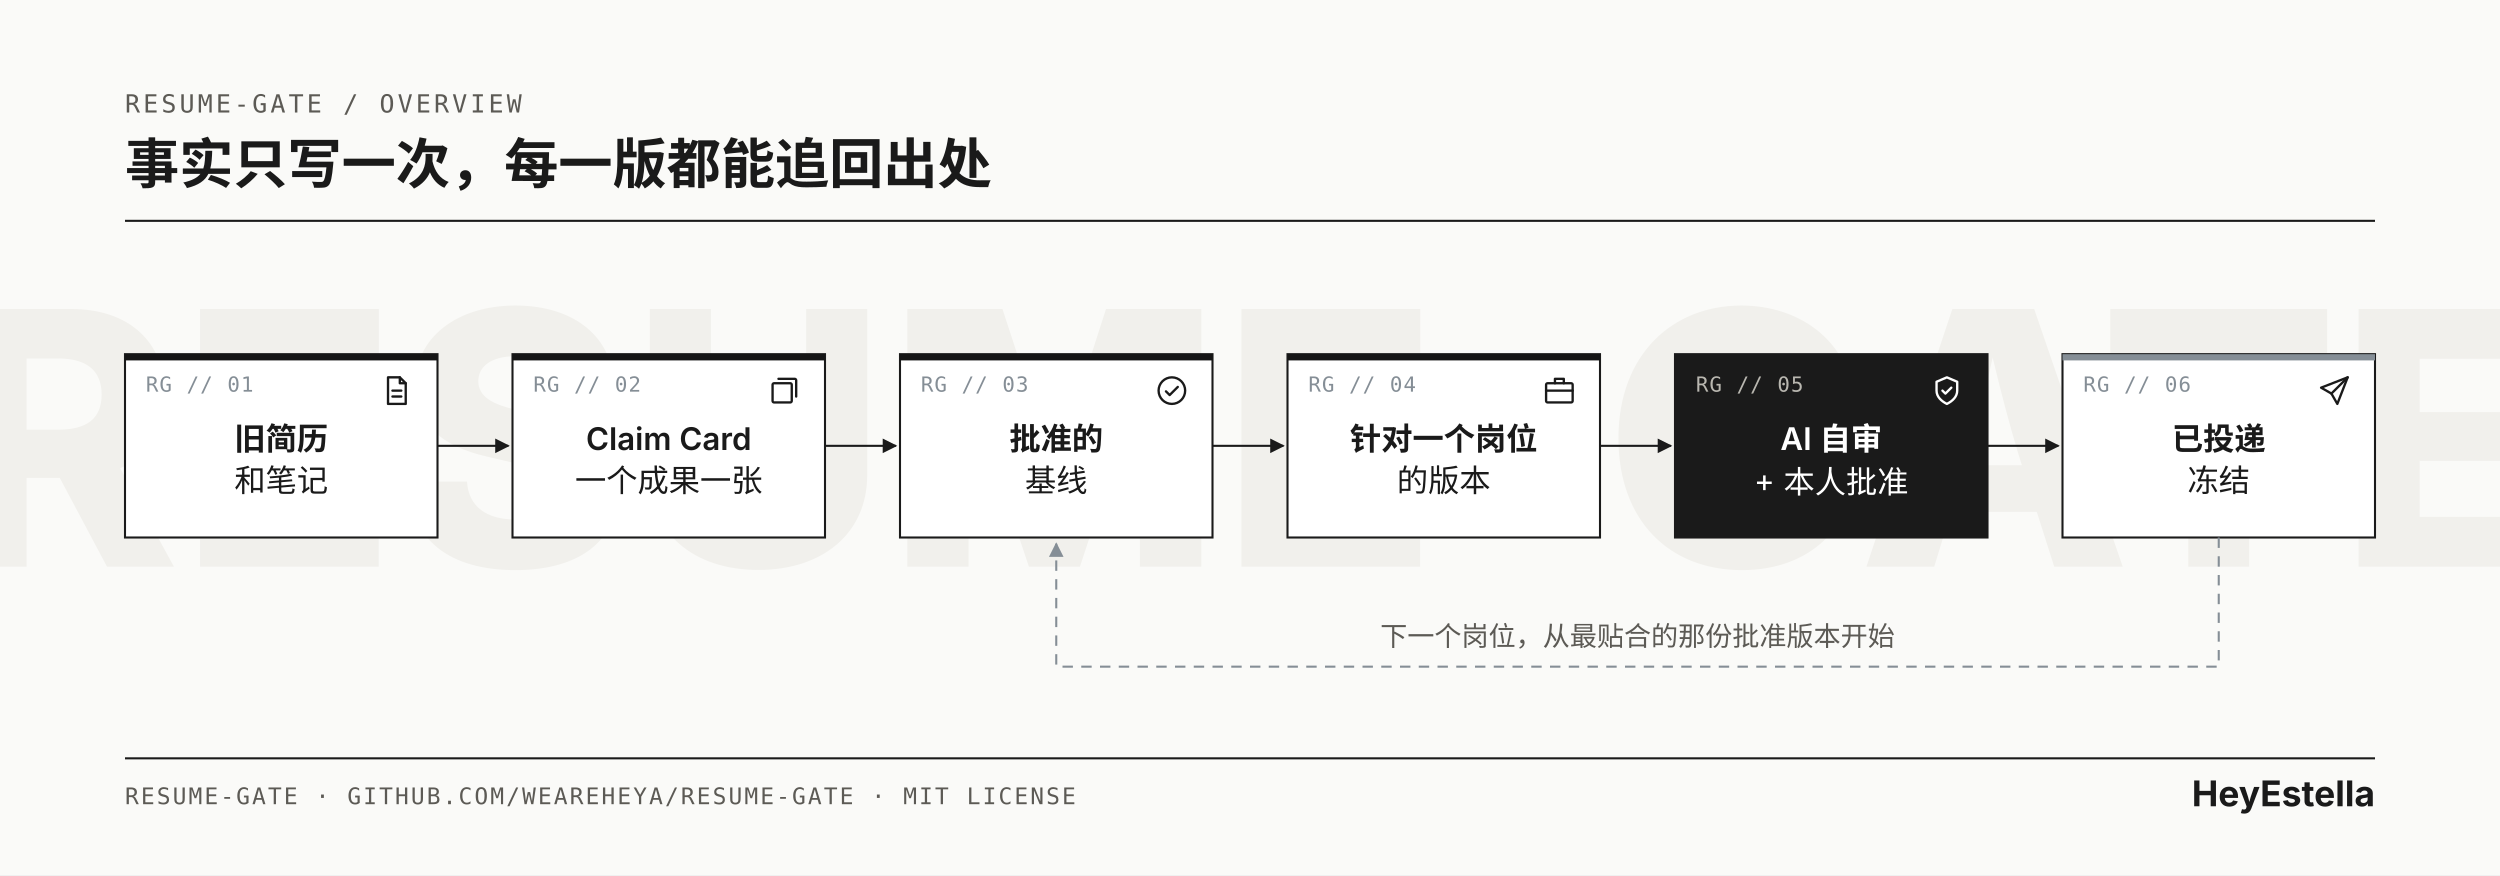
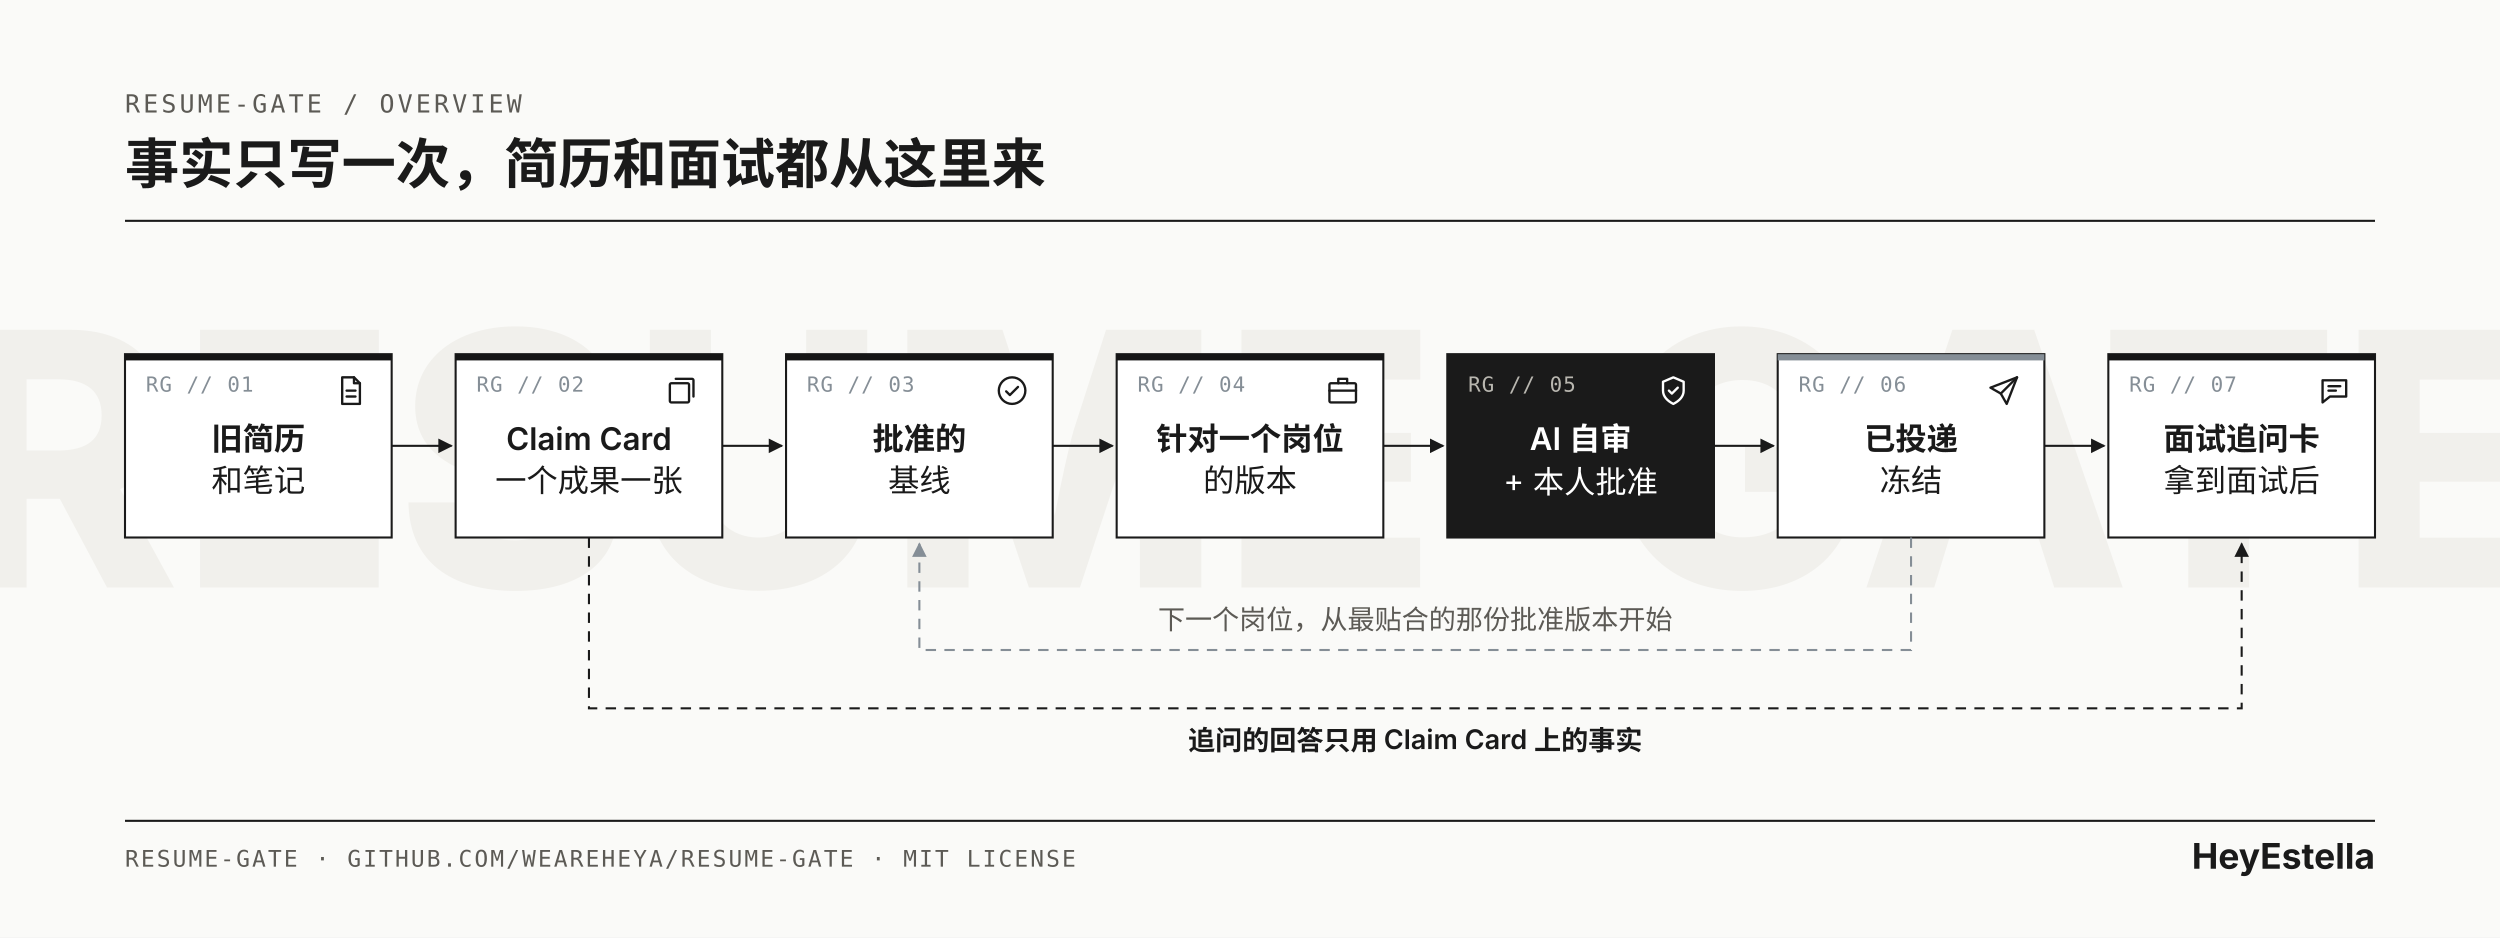
- <svg xmlns="http://www.w3.org/2000/svg" width="1200" height="420" viewBox="0 0 1200 420" role="img" aria-label="事实只写一次，每一版都能追回出处">
+ <svg xmlns="http://www.w3.org/2000/svg" width="1200" height="450" viewBox="0 0 1200 450" role="img" aria-label="事实只写一次，简历和面试都从这里来">
  <defs>
    <marker id="ah" viewBox="0 0 10 10" refX="9" refY="5" markerWidth="7" markerHeight="7" orient="auto-start-reverse">
      <path d="M0 0 L10 5 L0 10 z" fill="#1A1A1A" />
    </marker>
    <marker id="ahg" viewBox="0 0 10 10" refX="9" refY="5" markerWidth="7" markerHeight="7" orient="auto-start-reverse">
      <path d="M0 0 L10 5 L0 10 z" fill="#858E96" />
    </marker>
  </defs>
-   <rect width="1200" height="420" fill="#FAFAF8" />
-   <text x="600.0" y="272.0" font-family="Inter, -apple-system, 'Helvetica Neue', 'PingFang SC', 'Source Han Sans SC', 'Noto Sans CJK SC', sans-serif" font-size="170" font-weight="800" fill="#F1F0EC" text-anchor="middle" textLength="1080" lengthAdjust="spacingAndGlyphs">RESUME-GATE</text>
+   <rect width="1200" height="450" fill="#FAFAF8" />
+   <text x="600.0" y="282.0" font-family="Inter, -apple-system, 'Helvetica Neue', 'PingFang SC', 'Source Han Sans SC', 'Noto Sans CJK SC', sans-serif" font-size="170" font-weight="800" fill="#F1F0EC" text-anchor="middle" textLength="1080" lengthAdjust="spacingAndGlyphs">RESUME-GATE</text>
  <text x="60" y="54" font-family="'JetBrains Mono', 'SF Mono', Menlo, Consolas, monospace" font-size="12" fill="#5C5A55" letter-spacing="1.5">RESUME-GATE / OVERVIEW</text>
-   <text x="60" y="88" font-family="Inter, -apple-system, 'Helvetica Neue', 'PingFang SC', 'Source Han Sans SC', 'Noto Sans CJK SC', sans-serif" font-size="26" font-weight="700" fill="#1A1A1A">事实只写一次，每一版都能追回出处</text>
+   <text x="60.0" y="88.0" font-family="Inter, -apple-system, 'Helvetica Neue', 'PingFang SC', 'Source Han Sans SC', 'Noto Sans CJK SC', sans-serif" font-size="26" font-weight="700" fill="#1A1A1A" text-anchor="start">事实只写一次，简历和面试都从这里来</text>
  <path d="M 60 106 L 1140 106" stroke="#1A1A1A" stroke-width="1" />
-   <rect x="60" y="170" width="150" height="88" fill="#FFFFFF" stroke="#1A1A1A" stroke-width="1" />
-   <rect x="60" y="170" width="150" height="3" fill="#151515" />
-   <text x="70" y="188" font-family="'JetBrains Mono', 'SF Mono', Menlo, Consolas, monospace" font-size="10" font-weight="400" fill="#858E96" text-anchor="start" letter-spacing="0.5">RG // 01</text>
-   <g transform="translate(182 179) scale(0.7083333)" fill="none" stroke="#1A1A1A" stroke-width="1.60" stroke-linecap="round" stroke-linejoin="round" vector-effect="non-scaling-stroke">
+   <rect x="60.0" y="170" width="128" height="88" fill="#FFFFFF" stroke="#1A1A1A" stroke-width="1" />
+   <rect x="60.0" y="170" width="128" height="3" fill="#151515" />
+   <text x="70.0" y="188.0" font-family="'JetBrains Mono', 'SF Mono', Menlo, Consolas, monospace" font-size="10" font-weight="400" fill="#858E96" text-anchor="start" letter-spacing="0.5">RG // 01</text>
+   <g transform="translate(160.0 179) scale(0.7083333)" fill="none" stroke="#1A1A1A" stroke-width="1.60" stroke-linecap="round" stroke-linejoin="round" vector-effect="non-scaling-stroke">
    <path d="M6 3h8l4 4v14H6z" />
    <path d="M14 3v4h4" />
    <path d="M9 12h6M9 16h6" />
  </g>
-   <text x="135.0" y="216.0" font-family="Inter, -apple-system, 'Helvetica Neue', 'PingFang SC', 'Source Han Sans SC', 'Noto Sans CJK SC', sans-serif" font-size="15" font-weight="600" fill="#1A1A1A" text-anchor="middle">旧简历</text>
-   <text x="135.0" y="236.0" font-family="Inter, -apple-system, 'Helvetica Neue', 'PingFang SC', 'Source Han Sans SC', 'Noto Sans CJK SC', sans-serif" font-size="15" font-weight="400" fill="#1A1A1A" text-anchor="middle">和笔记</text>
-   <rect x="246" y="170" width="150" height="88" fill="#FFFFFF" stroke="#1A1A1A" stroke-width="1" />
-   <rect x="246" y="170" width="150" height="3" fill="#151515" />
-   <text x="256" y="188" font-family="'JetBrains Mono', 'SF Mono', Menlo, Consolas, monospace" font-size="10" font-weight="400" fill="#858E96" text-anchor="start" letter-spacing="0.5">RG // 02</text>
-   <g transform="translate(368 179) scale(0.7083333)" fill="none" stroke="#1A1A1A" stroke-width="1.60" stroke-linecap="round" stroke-linejoin="round" vector-effect="non-scaling-stroke">
+   <text x="124.0" y="216.0" font-family="Inter, -apple-system, 'Helvetica Neue', 'PingFang SC', 'Source Han Sans SC', 'Noto Sans CJK SC', sans-serif" font-size="15" font-weight="600" fill="#1A1A1A" text-anchor="middle">旧简历</text>
+   <text x="124.0" y="236.0" font-family="Inter, -apple-system, 'Helvetica Neue', 'PingFang SC', 'Source Han Sans SC', 'Noto Sans CJK SC', sans-serif" font-size="15" font-weight="400" fill="#1A1A1A" text-anchor="middle">和笔记</text>
+   <rect x="218.7" y="170" width="128" height="88" fill="#FFFFFF" stroke="#1A1A1A" stroke-width="1" />
+   <rect x="218.7" y="170" width="128" height="3" fill="#151515" />
+   <text x="228.7" y="188.0" font-family="'JetBrains Mono', 'SF Mono', Menlo, Consolas, monospace" font-size="10" font-weight="400" fill="#858E96" text-anchor="start" letter-spacing="0.5">RG // 02</text>
+   <g transform="translate(318.7 179) scale(0.7083333)" fill="none" stroke="#1A1A1A" stroke-width="1.60" stroke-linecap="round" stroke-linejoin="round" vector-effect="non-scaling-stroke">
    <rect x="4" y="7" width="13" height="13" rx="1" />
    <path d="M8 4h11a1 1 0 0 1 1 1v11" />
  </g>
-   <text x="321.0" y="216.0" font-family="Inter, -apple-system, 'Helvetica Neue', 'PingFang SC', 'Source Han Sans SC', 'Noto Sans CJK SC', sans-serif" font-size="15" font-weight="600" fill="#1A1A1A" text-anchor="middle">Claim Card</text>
-   <text x="321.0" y="236.0" font-family="Inter, -apple-system, 'Helvetica Neue', 'PingFang SC', 'Source Han Sans SC', 'Noto Sans CJK SC', sans-serif" font-size="15" font-weight="400" fill="#1A1A1A" text-anchor="middle">一个成果一张</text>
-   <rect x="432" y="170" width="150" height="88" fill="#FFFFFF" stroke="#1A1A1A" stroke-width="1" />
-   <rect x="432" y="170" width="150" height="3" fill="#151515" />
-   <text x="442" y="188" font-family="'JetBrains Mono', 'SF Mono', Menlo, Consolas, monospace" font-size="10" font-weight="400" fill="#858E96" text-anchor="start" letter-spacing="0.5">RG // 03</text>
-   <g transform="translate(554 179) scale(0.7083333)" fill="none" stroke="#1A1A1A" stroke-width="1.60" stroke-linecap="round" stroke-linejoin="round" vector-effect="non-scaling-stroke">
+   <text x="282.7" y="216.0" font-family="Inter, -apple-system, 'Helvetica Neue', 'PingFang SC', 'Source Han Sans SC', 'Noto Sans CJK SC', sans-serif" font-size="15" font-weight="600" fill="#1A1A1A" text-anchor="middle">Claim Card</text>
+   <text x="282.7" y="236.0" font-family="Inter, -apple-system, 'Helvetica Neue', 'PingFang SC', 'Source Han Sans SC', 'Noto Sans CJK SC', sans-serif" font-size="15" font-weight="400" fill="#1A1A1A" text-anchor="middle">一个成果一张</text>
+   <rect x="377.3" y="170" width="128" height="88" fill="#FFFFFF" stroke="#1A1A1A" stroke-width="1" />
+   <rect x="377.3" y="170" width="128" height="3" fill="#151515" />
+   <text x="387.3" y="188.0" font-family="'JetBrains Mono', 'SF Mono', Menlo, Consolas, monospace" font-size="10" font-weight="400" fill="#858E96" text-anchor="start" letter-spacing="0.5">RG // 03</text>
+   <g transform="translate(477.3 179) scale(0.7083333)" fill="none" stroke="#1A1A1A" stroke-width="1.60" stroke-linecap="round" stroke-linejoin="round" vector-effect="non-scaling-stroke">
    <circle cx="12" cy="12" r="9" />
    <path d="M8 12.5l2.5 2.5L16 9.5" />
  </g>
-   <text x="507.0" y="216.0" font-family="Inter, -apple-system, 'Helvetica Neue', 'PingFang SC', 'Source Han Sans SC', 'Noto Sans CJK SC', sans-serif" font-size="15" font-weight="600" fill="#1A1A1A" text-anchor="middle">批准的</text>
-   <text x="507.0" y="236.0" font-family="Inter, -apple-system, 'Helvetica Neue', 'PingFang SC', 'Source Han Sans SC', 'Noto Sans CJK SC', sans-serif" font-size="15" font-weight="400" fill="#1A1A1A" text-anchor="middle">基线</text>
-   <rect x="618" y="170" width="150" height="88" fill="#FFFFFF" stroke="#1A1A1A" stroke-width="1" />
-   <rect x="618" y="170" width="150" height="3" fill="#151515" />
-   <text x="628" y="188" font-family="'JetBrains Mono', 'SF Mono', Menlo, Consolas, monospace" font-size="10" font-weight="400" fill="#858E96" text-anchor="start" letter-spacing="0.5">RG // 04</text>
-   <g transform="translate(740 179) scale(0.7083333)" fill="none" stroke="#1A1A1A" stroke-width="1.60" stroke-linecap="round" stroke-linejoin="round" vector-effect="non-scaling-stroke">
+   <text x="441.3" y="216.0" font-family="Inter, -apple-system, 'Helvetica Neue', 'PingFang SC', 'Source Han Sans SC', 'Noto Sans CJK SC', sans-serif" font-size="15" font-weight="600" fill="#1A1A1A" text-anchor="middle">批准的</text>
+   <text x="441.3" y="236.0" font-family="Inter, -apple-system, 'Helvetica Neue', 'PingFang SC', 'Source Han Sans SC', 'Noto Sans CJK SC', sans-serif" font-size="15" font-weight="400" fill="#1A1A1A" text-anchor="middle">基线</text>
+   <rect x="536.0" y="170" width="128" height="88" fill="#FFFFFF" stroke="#1A1A1A" stroke-width="1" />
+   <rect x="536.0" y="170" width="128" height="3" fill="#151515" />
+   <text x="546.0" y="188.0" font-family="'JetBrains Mono', 'SF Mono', Menlo, Consolas, monospace" font-size="10" font-weight="400" fill="#858E96" text-anchor="start" letter-spacing="0.5">RG // 04</text>
+   <g transform="translate(636.0 179) scale(0.7083333)" fill="none" stroke="#1A1A1A" stroke-width="1.60" stroke-linecap="round" stroke-linejoin="round" vector-effect="non-scaling-stroke">
    <rect x="3" y="7" width="18" height="13" rx="1" />
    <path d="M9 7V4h6v3M3 12h18" />
  </g>
-   <text x="693.0" y="216.0" font-family="Inter, -apple-system, 'Helvetica Neue', 'PingFang SC', 'Source Han Sans SC', 'Noto Sans CJK SC', sans-serif" font-size="15" font-weight="600" fill="#1A1A1A" text-anchor="middle">针对一个岗位</text>
-   <text x="693.0" y="236.0" font-family="Inter, -apple-system, 'Helvetica Neue', 'PingFang SC', 'Source Han Sans SC', 'Noto Sans CJK SC', sans-serif" font-size="15" font-weight="400" fill="#1A1A1A" text-anchor="middle">的版本</text>
-   <rect x="804" y="170" width="150" height="88" fill="#1A1A1A" stroke="#1A1A1A" stroke-width="1" />
-   <text x="814" y="188" font-family="'JetBrains Mono', 'SF Mono', Menlo, Consolas, monospace" font-size="10" font-weight="400" fill="#B9B7B0" text-anchor="start" letter-spacing="0.5">RG // 05</text>
-   <g transform="translate(926 179) scale(0.7083333)" fill="none" stroke="#FFFFFF" stroke-width="1.60" stroke-linecap="round" stroke-linejoin="round" vector-effect="non-scaling-stroke">
+   <text x="600.0" y="216.0" font-family="Inter, -apple-system, 'Helvetica Neue', 'PingFang SC', 'Source Han Sans SC', 'Noto Sans CJK SC', sans-serif" font-size="15" font-weight="600" fill="#1A1A1A" text-anchor="middle">针对一个岗位</text>
+   <text x="600.0" y="236.0" font-family="Inter, -apple-system, 'Helvetica Neue', 'PingFang SC', 'Source Han Sans SC', 'Noto Sans CJK SC', sans-serif" font-size="15" font-weight="400" fill="#1A1A1A" text-anchor="middle">的版本</text>
+   <rect x="694.7" y="170" width="128" height="88" fill="#1A1A1A" stroke="#1A1A1A" stroke-width="1" />
+   <text x="704.7" y="188.0" font-family="'JetBrains Mono', 'SF Mono', Menlo, Consolas, monospace" font-size="10" font-weight="400" fill="#B9B7B0" text-anchor="start" letter-spacing="0.5">RG // 05</text>
+   <g transform="translate(794.7 179) scale(0.7083333)" fill="none" stroke="#FFFFFF" stroke-width="1.60" stroke-linecap="round" stroke-linejoin="round" vector-effect="non-scaling-stroke">
    <path d="M12 3l7 3v6c0 4-3 7-7 9-4-2-7-5-7-9V6z" />
    <path d="M9 12l2 2 4-4" />
  </g>
-   <text x="879.0" y="216.0" font-family="Inter, -apple-system, 'Helvetica Neue', 'PingFang SC', 'Source Han Sans SC', 'Noto Sans CJK SC', sans-serif" font-size="15" font-weight="600" fill="#FFFFFF" text-anchor="middle">AI 自审</text>
-   <text x="879.0" y="236.0" font-family="Inter, -apple-system, 'Helvetica Neue', 'PingFang SC', 'Source Han Sans SC', 'Noto Sans CJK SC', sans-serif" font-size="15" font-weight="400" fill="#FFFFFF" text-anchor="middle">+ 本人批准</text>
-   <rect x="990" y="170" width="150" height="88" fill="#FFFFFF" stroke="#1A1A1A" stroke-width="1" />
-   <rect x="990" y="170" width="150" height="3" fill="#858E96" />
-   <text x="1000" y="188" font-family="'JetBrains Mono', 'SF Mono', Menlo, Consolas, monospace" font-size="10" font-weight="400" fill="#858E96" text-anchor="start" letter-spacing="0.5">RG // 06</text>
-   <g transform="translate(1112 179) scale(0.7083333)" fill="none" stroke="#1A1A1A" stroke-width="1.60" stroke-linecap="round" stroke-linejoin="round" vector-effect="non-scaling-stroke">
+   <text x="758.7" y="216.0" font-family="Inter, -apple-system, 'Helvetica Neue', 'PingFang SC', 'Source Han Sans SC', 'Noto Sans CJK SC', sans-serif" font-size="15" font-weight="600" fill="#FFFFFF" text-anchor="middle">AI 自审</text>
+   <text x="758.7" y="236.0" font-family="Inter, -apple-system, 'Helvetica Neue', 'PingFang SC', 'Source Han Sans SC', 'Noto Sans CJK SC', sans-serif" font-size="15" font-weight="400" fill="#FFFFFF" text-anchor="middle">+ 本人批准</text>
+   <rect x="853.3" y="170" width="128" height="88" fill="#FFFFFF" stroke="#1A1A1A" stroke-width="1" />
+   <rect x="853.3" y="170" width="128" height="3" fill="#858E96" />
+   <text x="863.3" y="188.0" font-family="'JetBrains Mono', 'SF Mono', Menlo, Consolas, monospace" font-size="10" font-weight="400" fill="#858E96" text-anchor="start" letter-spacing="0.5">RG // 06</text>
+   <g transform="translate(953.3 179) scale(0.7083333)" fill="none" stroke="#1A1A1A" stroke-width="1.60" stroke-linecap="round" stroke-linejoin="round" vector-effect="non-scaling-stroke">
    <path d="M21 3L10 14" />
    <path d="M21 3l-7 18-4-7-7-4z" />
  </g>
-   <text x="1065.0" y="216.0" font-family="Inter, -apple-system, 'Helvetica Neue', 'PingFang SC', 'Source Han Sans SC', 'Noto Sans CJK SC', sans-serif" font-size="15" font-weight="600" fill="#1A1A1A" text-anchor="middle">已投递</text>
-   <text x="1065.0" y="236.0" font-family="Inter, -apple-system, 'Helvetica Neue', 'PingFang SC', 'Source Han Sans SC', 'Noto Sans CJK SC', sans-serif" font-size="15" font-weight="400" fill="#1A1A1A" text-anchor="middle">冻结</text>
-   <path d="M 210 214.0 L 244 214.0" fill="none" stroke="#1A1A1A" stroke-width="1" marker-end="url(#ah)" />
-   <path d="M 396 214.0 L 430 214.0" fill="none" stroke="#1A1A1A" stroke-width="1" marker-end="url(#ah)" />
-   <path d="M 582 214.0 L 616 214.0" fill="none" stroke="#1A1A1A" stroke-width="1" marker-end="url(#ah)" />
-   <path d="M 768 214.0 L 802 214.0" fill="none" stroke="#1A1A1A" stroke-width="1" marker-end="url(#ah)" />
-   <path d="M 954 214.0 L 988 214.0" fill="none" stroke="#1A1A1A" stroke-width="1" marker-end="url(#ah)" />
-   <path d="M 1065.0 258 L 1065.0 320 L 507.0 320 L 507.0 261" fill="none" stroke="#858E96" stroke-width="1" stroke-dasharray="5 4" marker-end="url(#ahg)" />
-   <text x="786.0" y="310" font-family="Inter, -apple-system, 'Helvetica Neue', 'PingFang SC', 'Source Han Sans SC', 'Noto Sans CJK SC', sans-serif" font-size="13" font-weight="400" fill="#5C5A55" text-anchor="middle">下一个岗位，从最贴合的那份批准版本开始</text>
-   <path d="M 60 364 L 1140 364" stroke="#1A1A1A" stroke-width="1" />
-   <text x="60" y="386" font-family="'JetBrains Mono', 'SF Mono', Menlo, Consolas, monospace" font-size="11" fill="#5C5A55" letter-spacing="1">RESUME-GATE · GITHUB.COM/WEAREHEYA/RESUME-GATE · MIT LICENSE</text>
-   <text x="1140" y="387" font-family="Inter, -apple-system, 'Helvetica Neue', 'PingFang SC', 'Source Han Sans SC', 'Noto Sans CJK SC', sans-serif" font-size="17" font-weight="700" fill="#1A1A1A" text-anchor="end">HeyEstella</text>
+   <text x="917.3" y="216.0" font-family="Inter, -apple-system, 'Helvetica Neue', 'PingFang SC', 'Source Han Sans SC', 'Noto Sans CJK SC', sans-serif" font-size="15" font-weight="600" fill="#1A1A1A" text-anchor="middle">已投递</text>
+   <text x="917.3" y="236.0" font-family="Inter, -apple-system, 'Helvetica Neue', 'PingFang SC', 'Source Han Sans SC', 'Noto Sans CJK SC', sans-serif" font-size="15" font-weight="400" fill="#1A1A1A" text-anchor="middle">冻结</text>
+   <rect x="1012.0" y="170" width="128" height="88" fill="#FFFFFF" stroke="#1A1A1A" stroke-width="1" />
+   <rect x="1012.0" y="170" width="128" height="3" fill="#151515" />
+   <text x="1022.0" y="188.0" font-family="'JetBrains Mono', 'SF Mono', Menlo, Consolas, monospace" font-size="10" font-weight="400" fill="#858E96" text-anchor="start" letter-spacing="0.5">RG // 07</text>
+   <g transform="translate(1112.0 179) scale(0.7083333)" fill="none" stroke="#1A1A1A" stroke-width="1.60" stroke-linecap="round" stroke-linejoin="round" vector-effect="non-scaling-stroke">
+     <path d="M4 5h16v11H9l-5 4z" />
+     <path d="M8 9h8M8 12h5" />
+   </g>
+   <text x="1076.0" y="216.0" font-family="Inter, -apple-system, 'Helvetica Neue', 'PingFang SC', 'Source Han Sans SC', 'Noto Sans CJK SC', sans-serif" font-size="15" font-weight="600" fill="#1A1A1A" text-anchor="middle">面试追问卡</text>
+   <text x="1076.0" y="236.0" font-family="Inter, -apple-system, 'Helvetica Neue', 'PingFang SC', 'Source Han Sans SC', 'Noto Sans CJK SC', sans-serif" font-size="15" font-weight="400" fill="#1A1A1A" text-anchor="middle">拿到面试后</text>
+   <path d="M 188.0 214.0 L 216.7 214.0" fill="none" stroke="#1A1A1A" stroke-width="1" marker-end="url(#ah)" />
+   <path d="M 346.7 214.0 L 375.3 214.0" fill="none" stroke="#1A1A1A" stroke-width="1" marker-end="url(#ah)" />
+   <path d="M 505.3 214.0 L 534.0 214.0" fill="none" stroke="#1A1A1A" stroke-width="1" marker-end="url(#ah)" />
+   <path d="M 664.0 214.0 L 692.7 214.0" fill="none" stroke="#1A1A1A" stroke-width="1" marker-end="url(#ah)" />
+   <path d="M 822.7 214.0 L 851.3 214.0" fill="none" stroke="#1A1A1A" stroke-width="1" marker-end="url(#ah)" />
+   <path d="M 981.3 214.0 L 1010.0 214.0" fill="none" stroke="#1A1A1A" stroke-width="1" marker-end="url(#ah)" />
+   <path d="M 917.3 258 L 917.3 312 L 441.3 312 L 441.3 261" fill="none" stroke="#858E96" stroke-width="1" stroke-dasharray="5 4" marker-end="url(#ahg)" />
+   <text x="679.3" y="302.0" font-family="Inter, -apple-system, 'Helvetica Neue', 'PingFang SC', 'Source Han Sans SC', 'Noto Sans CJK SC', sans-serif" font-size="13" font-weight="400" fill="#5C5A55" text-anchor="middle">下一个岗位，从最贴合的那份批准版本开始</text>
+   <path d="M 282.7 258 L 282.7 340 L 1076.0 340 L 1076.0 261" fill="none" stroke="#1A1A1A" stroke-width="1" stroke-dasharray="5 4" marker-end="url(#ah)" />
+   <text x="679.3" y="360.0" font-family="Inter, -apple-system, 'Helvetica Neue', 'PingFang SC', 'Source Han Sans SC', 'Noto Sans CJK SC', sans-serif" font-size="13" font-weight="600" fill="#1A1A1A" text-anchor="middle">追问的回答只用 Claim Card 上的事实</text>
+   <path d="M 60 394 L 1140 394" stroke="#1A1A1A" stroke-width="1" />
+   <text x="60" y="416" font-family="'JetBrains Mono', 'SF Mono', Menlo, Consolas, monospace" font-size="11" fill="#5C5A55" letter-spacing="1">RESUME-GATE · GITHUB.COM/WEAREHEYA/RESUME-GATE · MIT LICENSE</text>
+   <text x="1140.0" y="417.0" font-family="Inter, -apple-system, 'Helvetica Neue', 'PingFang SC', 'Source Han Sans SC', 'Noto Sans CJK SC', sans-serif" font-size="17" font-weight="700" fill="#1A1A1A" text-anchor="end">HeyEstella</text>
</svg>
